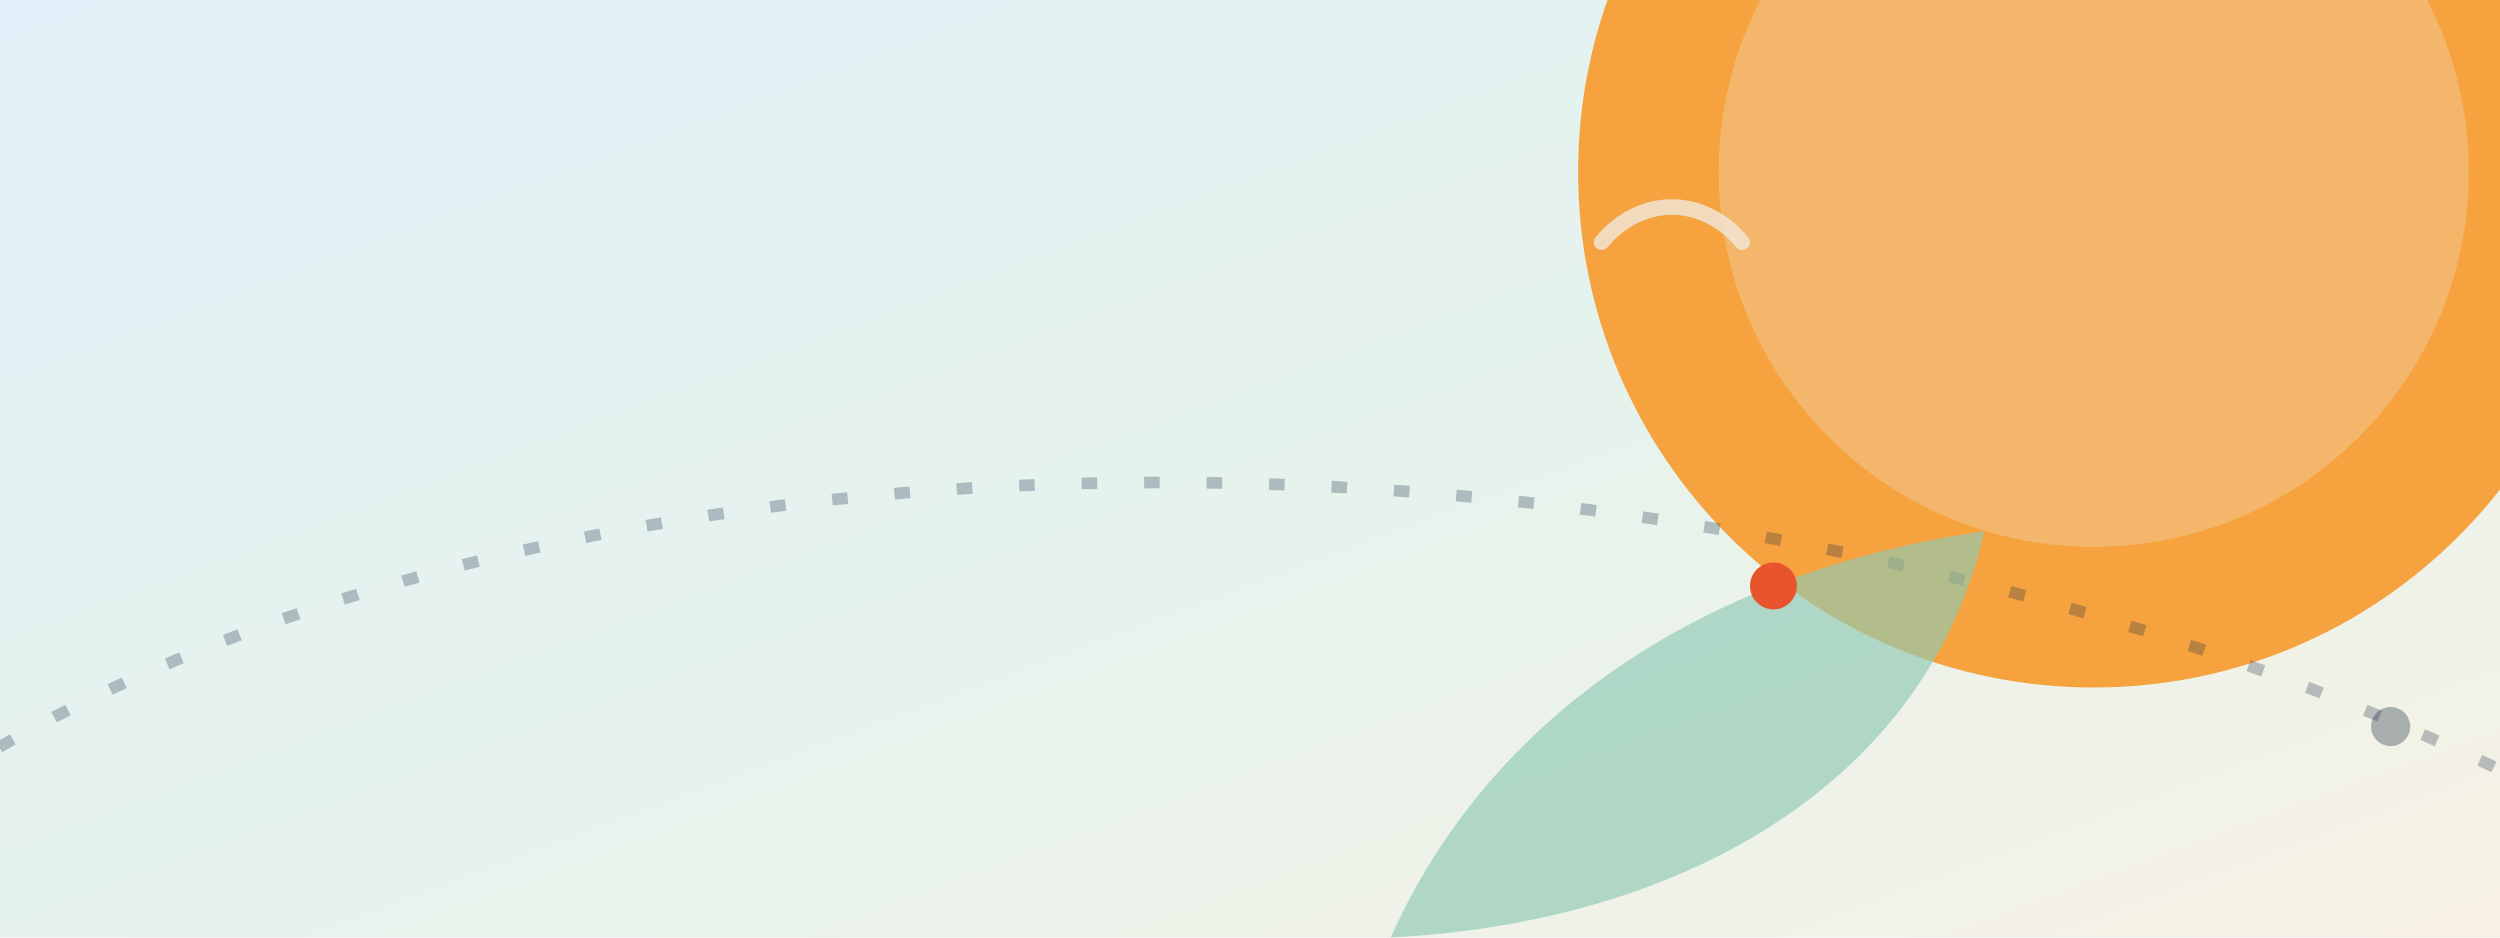
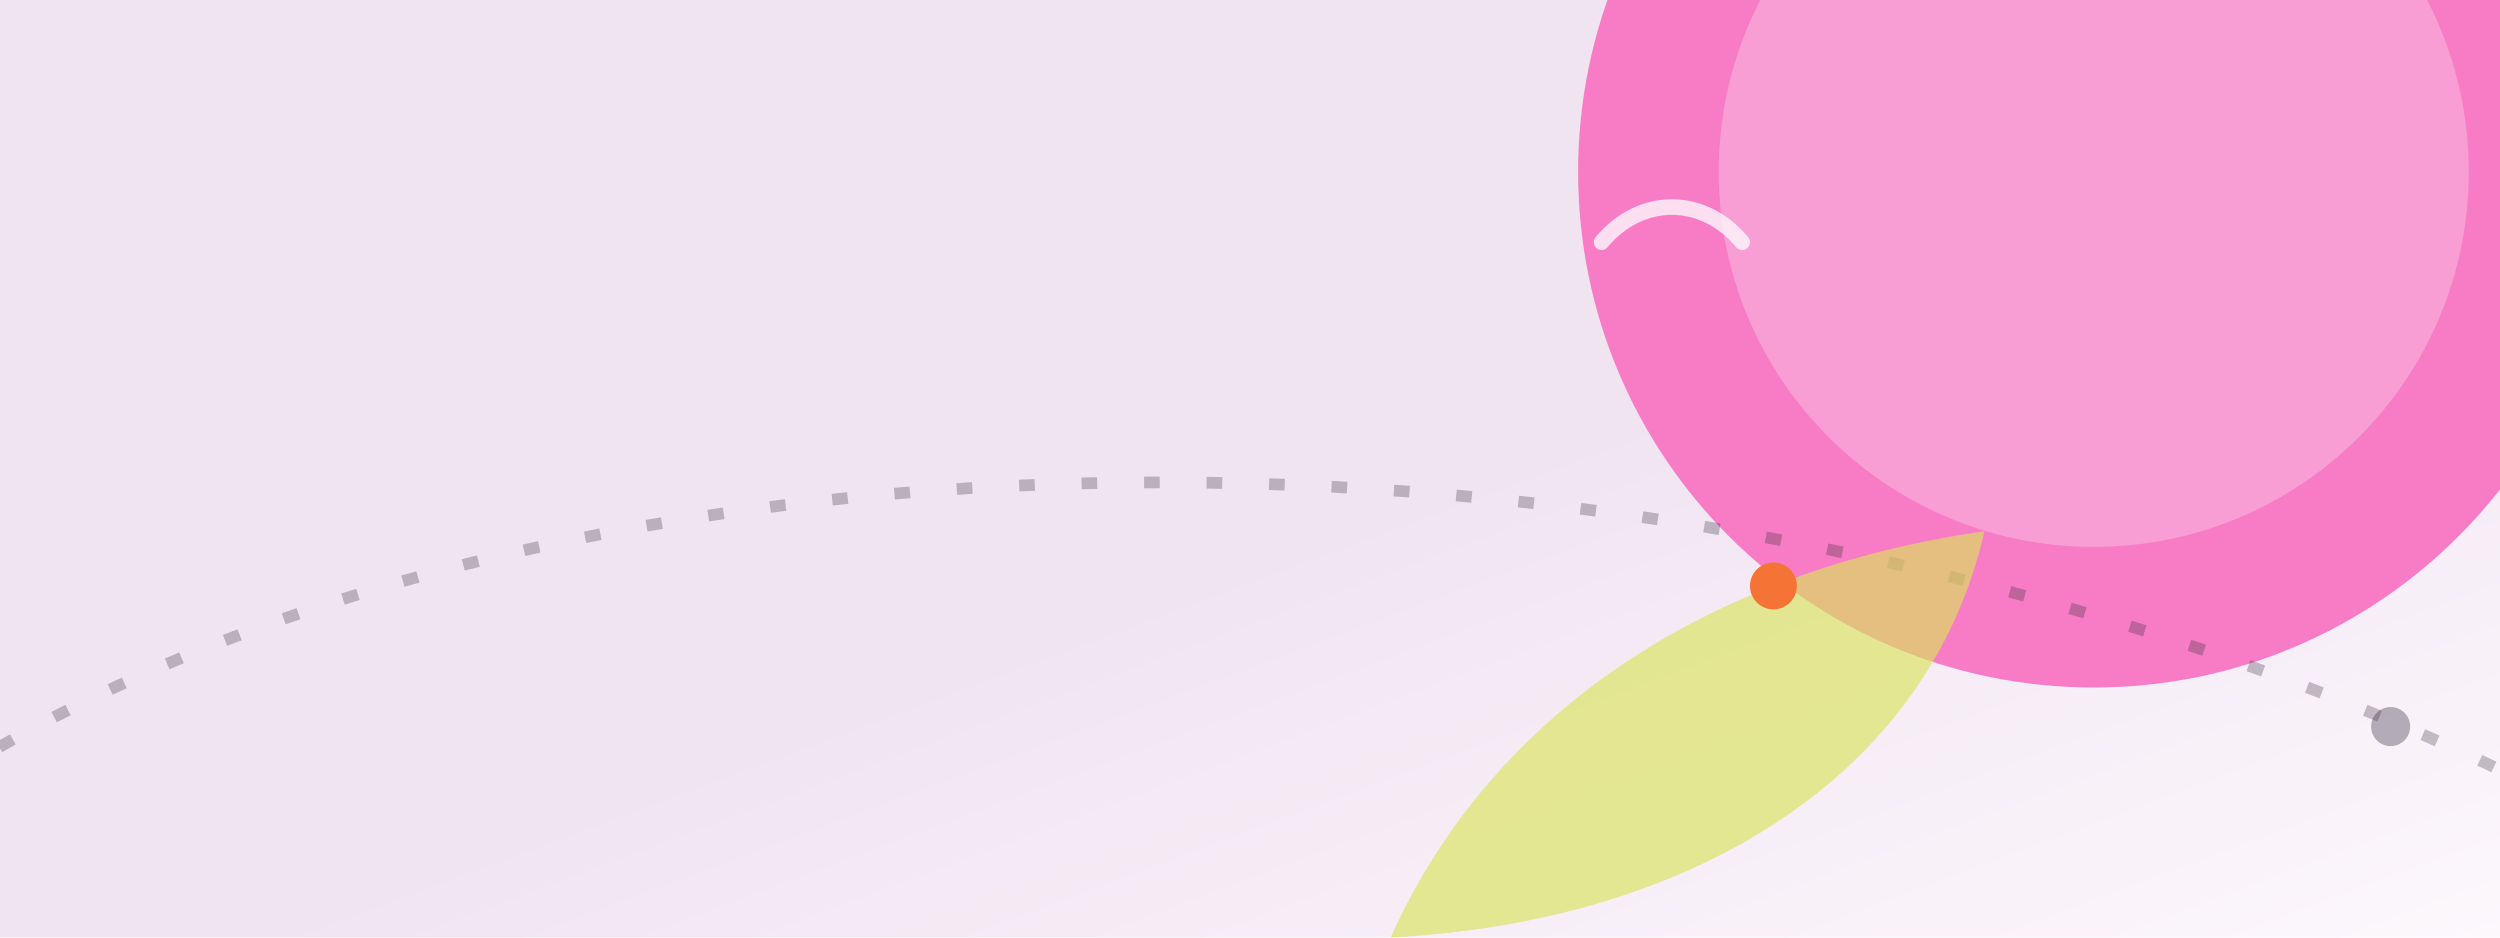
<svg xmlns="http://www.w3.org/2000/svg" fill="none" viewBox="0 0 640 240" role="img" aria-label="Padrão abstrato de capa de perfil">
  <defs>
    <linearGradient id="pc" x1="0" y1="0" x2="1" y2="1">
-       <stop offset="0" stop-color="#E1F0F8" />
-       <stop offset=".55" stop-color="#E6F3EC" />
-       <stop offset="1" stop-color="#F7F1E4" />
+       <stop offset="0" stop-color="#F1E4F1" />
+       <stop offset=".55" stop-color="#F1E4F1" />
+       <stop offset="1" stop-color="#FCF8FC" />
    </linearGradient>
  </defs>
  <rect width="640" height="240" fill="url(#pc)" />
-   <circle cx="536" cy="44" r="132" fill="#F5A23F" />
-   <circle cx="536" cy="44" r="96" fill="#F1E9DB" opacity=".28" />
-   <path d="M-40 218C120 92 460 92 680 218" stroke="#1C2B44" stroke-opacity=".28" stroke-width="3" stroke-dasharray="4 12" />
-   <path d="M356 240c26-58 82-94 152-104-14 62-74 100-152 104Z" fill="#8FC9B4" opacity=".65" />
-   <circle cx="454" cy="150" r="6" fill="#E8542B" />
-   <circle cx="612" cy="186" r="5" fill="#1C2B44" opacity=".35" />
-   <path d="M410 62c10-12 26-12 36 0" stroke="#F1E9DB" stroke-width="4" stroke-linecap="round" opacity=".8" />
+   <circle cx="536" cy="44" r="132" fill="#F77CC5" />
+   <circle cx="536" cy="44" r="96" fill="#FCF8FC" opacity=".28" />
+   <path d="M-40 218C120 92 460 92 680 218" stroke="#302437" stroke-opacity=".28" stroke-width="3" stroke-dasharray="4 12" />
+   <path d="M356 240c26-58 82-94 152-104-14 62-74 100-152 104Z" fill="#DAE35A" opacity=".65" />
+   <circle cx="454" cy="150" r="6" fill="#F57335" />
+   <circle cx="612" cy="186" r="5" fill="#302437" opacity=".35" />
+   <path d="M410 62c10-12 26-12 36 0" stroke="#FCF8FC" stroke-width="4" stroke-linecap="round" opacity=".8" />
</svg>
